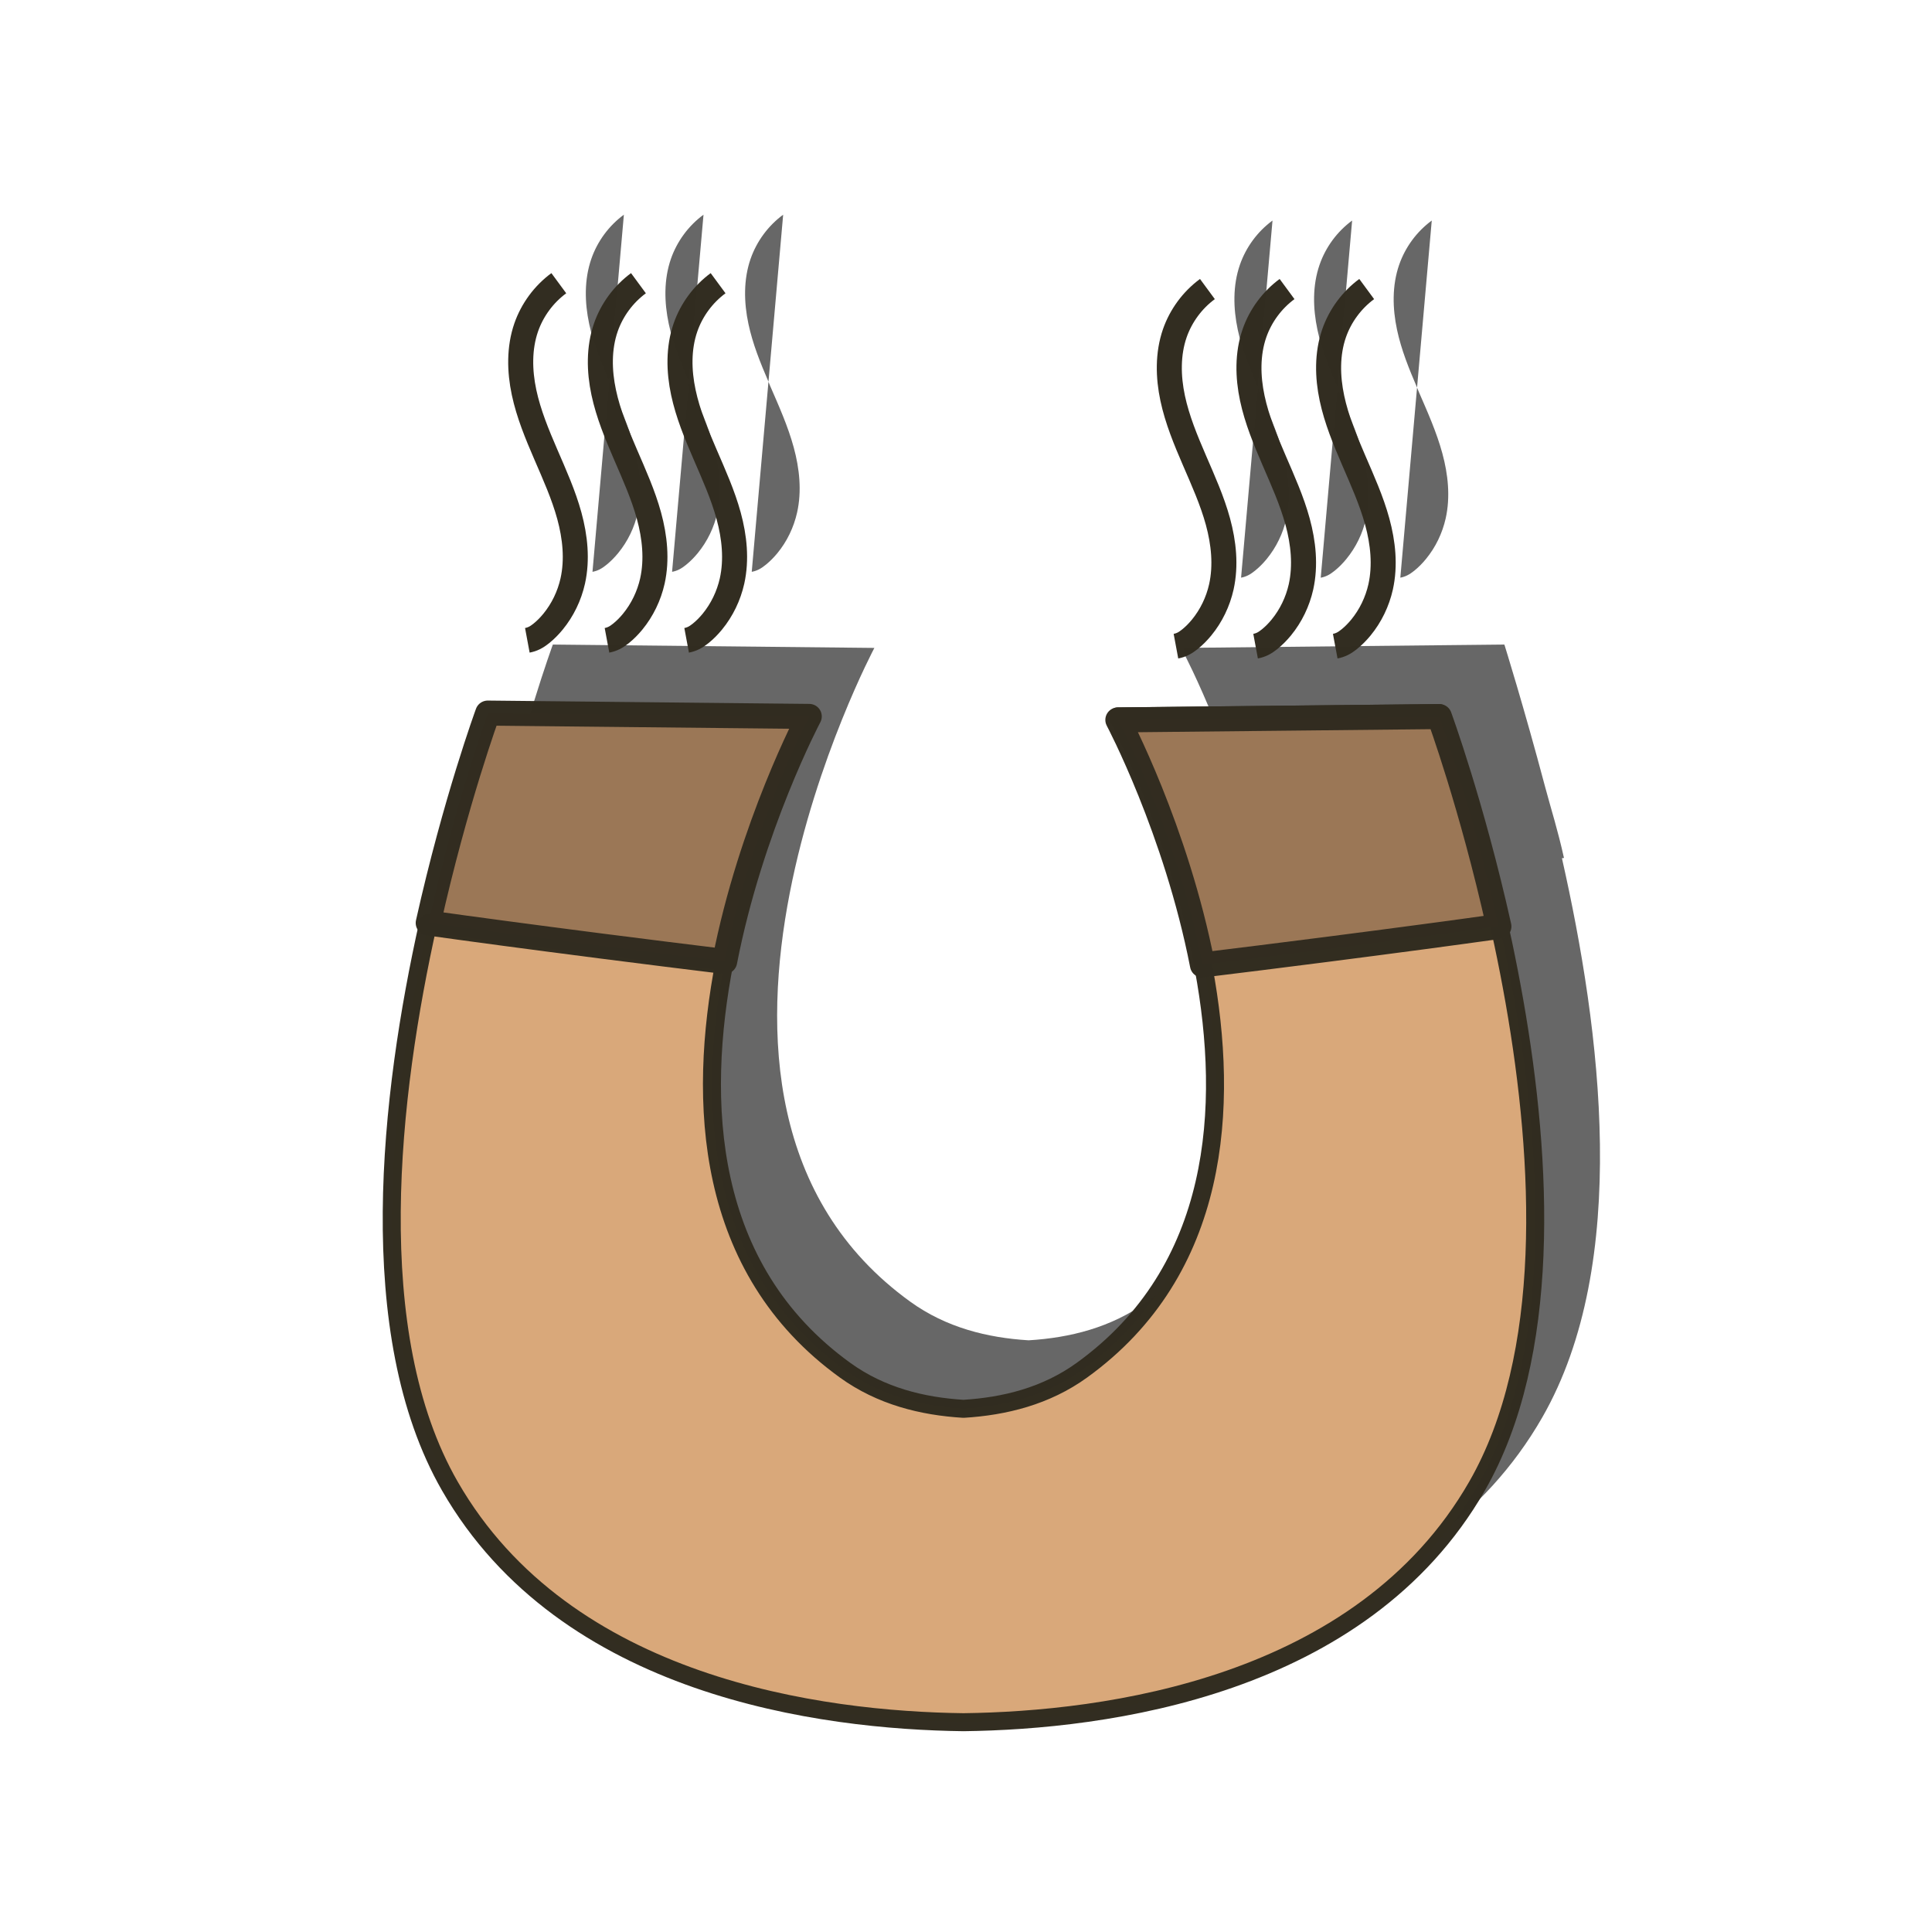
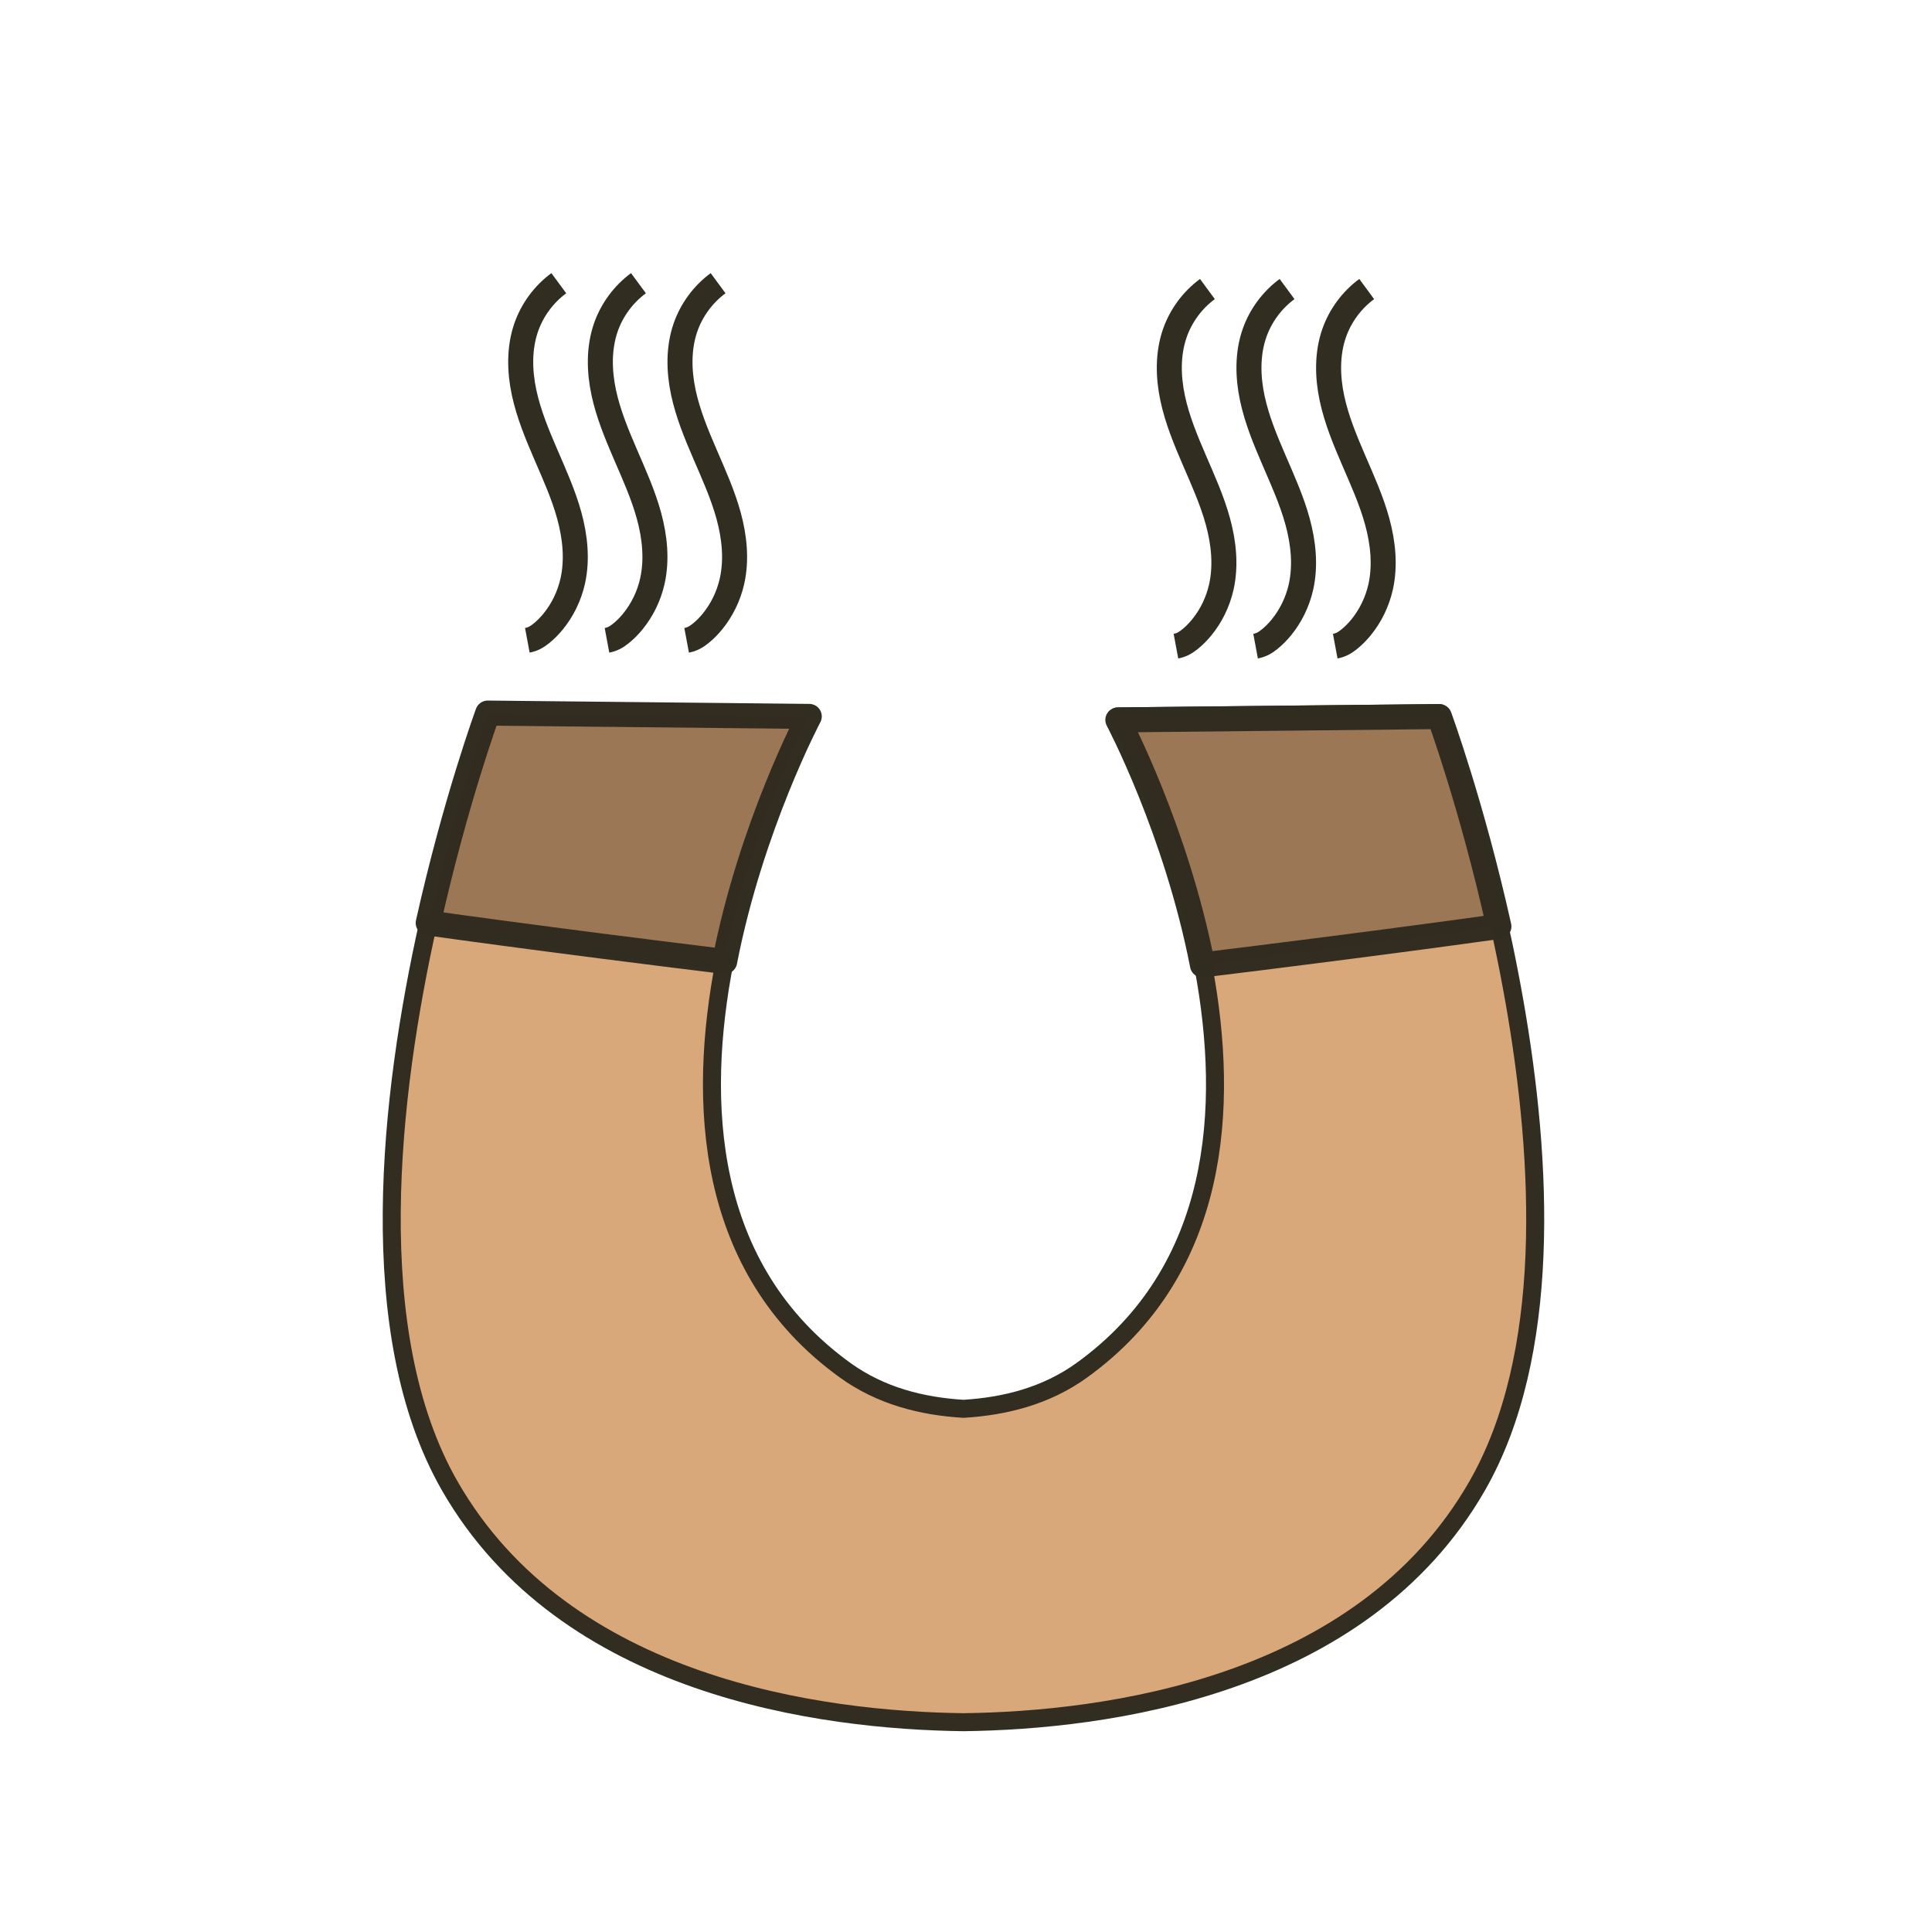
<svg xmlns="http://www.w3.org/2000/svg" width="200" height="201.177" viewBox="0 0 52.917 53.228" version="1.1" id="svg1">
  <defs id="defs1">
    </defs>
  <g id="layer1" transform="translate(-0.2000028)">
-     <path id="path5-7" style="fill:#000000;fill-opacity:0.596;stroke:#000000;stroke-width:0.496;stroke-linejoin:round;stroke-miterlimit:8.2;stroke-opacity:0" d="m 17.39,5.915 c -0.413,0.303 -0.73,0.734 -0.897,1.217 -0.198,0.572 -0.185,1.2 -0.059,1.792 0.117,0.55 0.33,1.074 0.552,1.592 z m -0.405,4.601 -0.46,5.238 c 0.067,-0.012 0.132,-0.034 0.192,-0.064 0.069,-0.034 0.132,-0.08 0.192,-0.128 0.118,-0.095 0.224,-0.204 0.32,-0.32 0.267,-0.324 0.454,-0.712 0.545,-1.122 0.132,-0.59 0.066,-1.211 -0.093,-1.794 -0.159,-0.584 -0.408,-1.137 -0.649,-1.692 -0.017,-0.039 -0.031,-0.078 -0.048,-0.117 z m 2.599,-4.601 c -0.413,0.303 -0.73,0.734 -0.898,1.217 -0.198,0.572 -0.185,1.2 -0.059,1.792 0.117,0.551 0.33,1.075 0.552,1.592 z m -0.405,4.601 -0.461,5.238 c 0.067,-0.012 0.132,-0.034 0.193,-0.064 0.069,-0.034 0.132,-0.08 0.192,-0.128 0.118,-0.095 0.224,-0.204 0.32,-0.32 0.267,-0.324 0.453,-0.712 0.545,-1.122 0.132,-0.59 0.066,-1.211 -0.092,-1.794 -0.159,-0.584 -0.409,-1.137 -0.649,-1.692 -0.017,-0.039 -0.031,-0.078 -0.048,-0.117 z M 21.779,5.915 c -0.413,0.303 -0.73,0.734 -0.898,1.217 -0.198,0.572 -0.185,1.2 -0.059,1.792 0.117,0.551 0.33,1.075 0.552,1.592 z m -0.405,4.601 -0.461,5.238 c 0.067,-0.012 0.132,-0.034 0.192,-0.064 0.069,-0.034 0.132,-0.08 0.192,-0.128 0.118,-0.095 0.225,-0.204 0.321,-0.32 0.267,-0.324 0.453,-0.712 0.545,-1.122 0.132,-0.59 0.066,-1.211 -0.093,-1.794 -0.159,-0.584 -0.408,-1.137 -0.649,-1.692 -0.017,-0.039 -0.031,-0.078 -0.048,-0.117 z M 35.262,6.076 c -0.413,0.303 -0.73,0.734 -0.898,1.218 -0.198,0.572 -0.185,1.199 -0.059,1.791 0.117,0.551 0.33,1.075 0.552,1.592 z m -0.405,4.601 -0.461,5.238 c 0.067,-0.012 0.132,-0.034 0.192,-0.064 0.069,-0.034 0.132,-0.08 0.192,-0.128 0.118,-0.095 0.225,-0.204 0.321,-0.321 0.267,-0.324 0.453,-0.712 0.545,-1.121 0.132,-0.59 0.066,-1.211 -0.093,-1.794 -0.159,-0.584 -0.408,-1.138 -0.649,-1.693 -0.017,-0.039 -0.031,-0.078 -0.048,-0.117 z m 2.599,-4.601 c -0.413,0.303 -0.73,0.734 -0.897,1.218 -0.198,0.572 -0.185,1.199 -0.059,1.791 0.117,0.55 0.33,1.074 0.552,1.592 z m -0.405,4.601 -0.46,5.239 c 0.067,-0.012 0.132,-0.034 0.192,-0.064 0.069,-0.034 0.132,-0.08 0.192,-0.128 0.118,-0.095 0.224,-0.204 0.32,-0.321 0.267,-0.324 0.454,-0.712 0.545,-1.121 0.132,-0.59 0.066,-1.211 -0.093,-1.794 -0.159,-0.584 -0.408,-1.138 -0.649,-1.693 -0.017,-0.039 -0.031,-0.078 -0.048,-0.117 z m 2.599,-4.601 c -0.413,0.303 -0.73,0.734 -0.898,1.218 -0.198,0.572 -0.185,1.199 -0.059,1.791 0.117,0.551 0.33,1.075 0.552,1.592 z m -0.405,4.601 -0.461,5.238 c 0.067,-0.012 0.132,-0.034 0.192,-0.064 0.069,-0.034 0.133,-0.08 0.193,-0.128 0.118,-0.095 0.224,-0.204 0.32,-0.321 0.267,-0.324 0.453,-0.712 0.545,-1.121 0.132,-0.59 0.066,-1.211 -0.093,-1.794 -0.159,-0.584 -0.408,-1.138 -0.649,-1.693 -0.017,-0.039 -0.031,-0.078 -0.048,-0.117 z m -23.812,7.081 c 0,0 -0.892,2.427 -1.64,5.782 -1.055,4.73 -1.824,11.303 0.597,15.517 3.188,5.549 10.25,6.454 14.152,6.503 3.902,-0.049 10.961,-0.954 14.149,-6.503 2.448,-4.261 1.617,-10.672 0.546,-15.412 0.014,-0.002 0.043,-0.006 0.056,-0.008 -0.176,-0.791 -0.34,-1.288 -0.519,-1.956 -0.588,-2.215 -1.123,-3.923 -1.123,-3.923 l -8.858,0.092 c 0,0 0.017,0.033 0.05,0.096 l -0.048,5.16e-4 c 0,0 1.606,3.023 2.331,6.751 0.006,-6.93e-4 0.011,-0.001 0.017,-0.002 0.729,3.834 0.509,8.389 -3.338,11.167 -0.99,0.715 -2.129,0.995 -3.262,1.064 -1.133,-0.069 -2.272,-0.349 -3.262,-1.064 -3.879,-2.8 -4.07,-7.407 -3.32,-11.261 0.726,-3.728 2.331,-6.751 2.331,-6.751 z" />
    <path d="m 20.167,26.489 c -0.977,-0.119 -2.15,-0.265 -3.413,-0.427 -1.917,-0.246 -3.624,-0.474 -4.755,-0.634 -1.055,4.73 -1.824,11.303 0.597,15.517 3.188,5.549 10.25,6.454 14.152,6.503 3.902,-0.049 10.961,-0.954 14.149,-6.503 C 45.035,33.742 39.857,19.646 39.857,19.646 l -8.859,0.092 c 0,0 6.643,12.503 -0.988,18.012 -0.99,0.715 -2.13,0.995 -3.263,1.064 -1.133,-0.069 -2.272,-0.349 -3.262,-1.064 -3.879,-2.8 -4.07,-7.407 -3.32,-11.261 z" style="fill:#d9a87a;stroke:#322d21;stroke-width:0.496;stroke-linejoin:round;stroke-miterlimit:8.2;stroke-opacity:0.996" id="path5" />
    <path d="m 20.167,26.489 c 0.726,-3.728 2.331,-6.751 2.331,-6.751 l -8.859,-0.092 c 0,0 -0.892,2.427 -1.64,5.782 1.13,0.159 2.837,0.388 4.755,0.634 1.263,0.162 2.436,0.308 3.413,0.427 z" style="fill:#9b7756;fill-opacity:1;stroke:#322d21;stroke-width:0.69;stroke-linejoin:round;stroke-miterlimit:8.2;stroke-opacity:0.996" id="path6" />
    <path d="M 33.332,26.586 C 32.606,22.857 31.001,19.834 31.001,19.834 l 8.859,-0.092 c 0,0 0.892,2.427 1.64,5.782 -1.13,0.159 -2.837,0.388 -4.755,0.634 -1.263,0.162 -2.436,0.308 -3.413,0.427 z" style="fill:#9b7756;fill-opacity:1;stroke:#322d21;stroke-width:0.69;stroke-linejoin:round;stroke-miterlimit:8.2;stroke-opacity:0.996" id="path6-6" />
    <path style="fill:#9b7756;fill-opacity:0;stroke:#322d21;stroke-width:0.443;stroke-linejoin:round;stroke-miterlimit:8.2;stroke-opacity:0.996" d="m 11.14,4.262 c -0.265,0.195 -0.469,0.472 -0.577,0.782 -0.127,0.367 -0.119,0.771 -0.038,1.151 0.081,0.38 0.231,0.741 0.385,1.098 0.154,0.357 0.315,0.713 0.417,1.087 0.102,0.375 0.144,0.773 0.06,1.153 -0.059,0.263 -0.179,0.513 -0.35,0.721 -0.062,0.075 -0.13,0.145 -0.206,0.206 -0.039,0.031 -0.079,0.06 -0.124,0.082 -0.039,0.019 -0.081,0.033 -0.124,0.041" id="path8" transform="matrix(1.556564,0,0,1.556564,-1.74307,1.168045)" />
    <path style="fill:#9b7756;fill-opacity:0;stroke:#322d21;stroke-width:0.443;stroke-linejoin:round;stroke-miterlimit:8.2;stroke-opacity:0.996" d="m 11.14,4.262 c -0.265,0.195 -0.469,0.472 -0.577,0.782 -0.127,0.367 -0.119,0.771 -0.038,1.151 0.081,0.38 0.231,0.741 0.385,1.098 0.154,0.357 0.315,0.713 0.417,1.087 0.102,0.375 0.144,0.773 0.06,1.153 -0.059,0.263 -0.179,0.513 -0.35,0.721 -0.062,0.075 -0.13,0.145 -0.206,0.206 -0.039,0.031 -0.079,0.06 -0.124,0.082 -0.039,0.019 -0.081,0.033 -0.124,0.041" id="path8-4" transform="matrix(1.556564,0,0,1.556564,0.4514166,1.168045)" />
    <path style="fill:#9b7756;fill-opacity:0;stroke:#322d21;stroke-width:0.443;stroke-linejoin:round;stroke-miterlimit:8.2;stroke-opacity:0.996" d="m 11.14,4.262 c -0.265,0.195 -0.469,0.472 -0.577,0.782 -0.127,0.367 -0.119,0.771 -0.038,1.151 0.081,0.38 0.231,0.741 0.385,1.098 0.154,0.357 0.315,0.713 0.417,1.087 0.102,0.375 0.144,0.773 0.06,1.153 -0.059,0.263 -0.179,0.513 -0.35,0.721 -0.062,0.075 -0.13,0.145 -0.206,0.206 -0.039,0.031 -0.079,0.06 -0.124,0.082 -0.039,0.019 -0.081,0.033 -0.124,0.041" id="path8-1" transform="matrix(1.556564,0,0,1.556564,2.645903,1.168045)" />
    <path style="fill:#9b7756;fill-opacity:0;stroke:#322d21;stroke-width:0.443;stroke-linejoin:round;stroke-miterlimit:8.2;stroke-opacity:0.996" d="m 11.14,4.262 c -0.265,0.195 -0.469,0.472 -0.577,0.782 -0.127,0.367 -0.119,0.771 -0.038,1.151 0.081,0.38 0.231,0.741 0.385,1.098 0.154,0.357 0.315,0.713 0.417,1.087 0.102,0.375 0.144,0.773 0.06,1.153 -0.059,0.263 -0.179,0.513 -0.35,0.721 -0.062,0.075 -0.13,0.145 -0.206,0.206 -0.039,0.031 -0.079,0.06 -0.124,0.082 -0.039,0.019 -0.081,0.033 -0.124,0.041" id="path8-8" transform="matrix(1.556564,0,0,1.556564,16.12828,1.329008)" />
    <path style="fill:#9b7756;fill-opacity:0;stroke:#322d21;stroke-width:0.443;stroke-linejoin:round;stroke-miterlimit:8.2;stroke-opacity:0.996" d="m 11.14,4.262 c -0.265,0.195 -0.469,0.472 -0.577,0.782 -0.127,0.367 -0.119,0.771 -0.038,1.151 0.081,0.38 0.231,0.741 0.385,1.098 0.154,0.357 0.315,0.713 0.417,1.087 0.102,0.375 0.144,0.773 0.06,1.153 -0.059,0.263 -0.179,0.513 -0.35,0.721 -0.062,0.075 -0.13,0.145 -0.206,0.206 -0.039,0.031 -0.079,0.06 -0.124,0.082 -0.039,0.019 -0.081,0.033 -0.124,0.041" id="path8-4-2" transform="matrix(1.556564,0,0,1.556564,18.32277,1.329008)" />
    <path style="fill:#9b7756;fill-opacity:0;stroke:#322d21;stroke-width:0.443;stroke-linejoin:round;stroke-miterlimit:8.2;stroke-opacity:0.996" d="m 11.14,4.262 c -0.265,0.195 -0.469,0.472 -0.577,0.782 -0.127,0.367 -0.119,0.771 -0.038,1.151 0.081,0.38 0.231,0.741 0.385,1.098 0.154,0.357 0.315,0.713 0.417,1.087 0.102,0.375 0.144,0.773 0.06,1.153 -0.059,0.263 -0.179,0.513 -0.35,0.721 -0.062,0.075 -0.13,0.145 -0.206,0.206 -0.039,0.031 -0.079,0.06 -0.124,0.082 -0.039,0.019 -0.081,0.033 -0.124,0.041" id="path8-1-9" transform="matrix(1.556564,0,0,1.556564,20.51726,1.329008)" />
  </g>
</svg>
